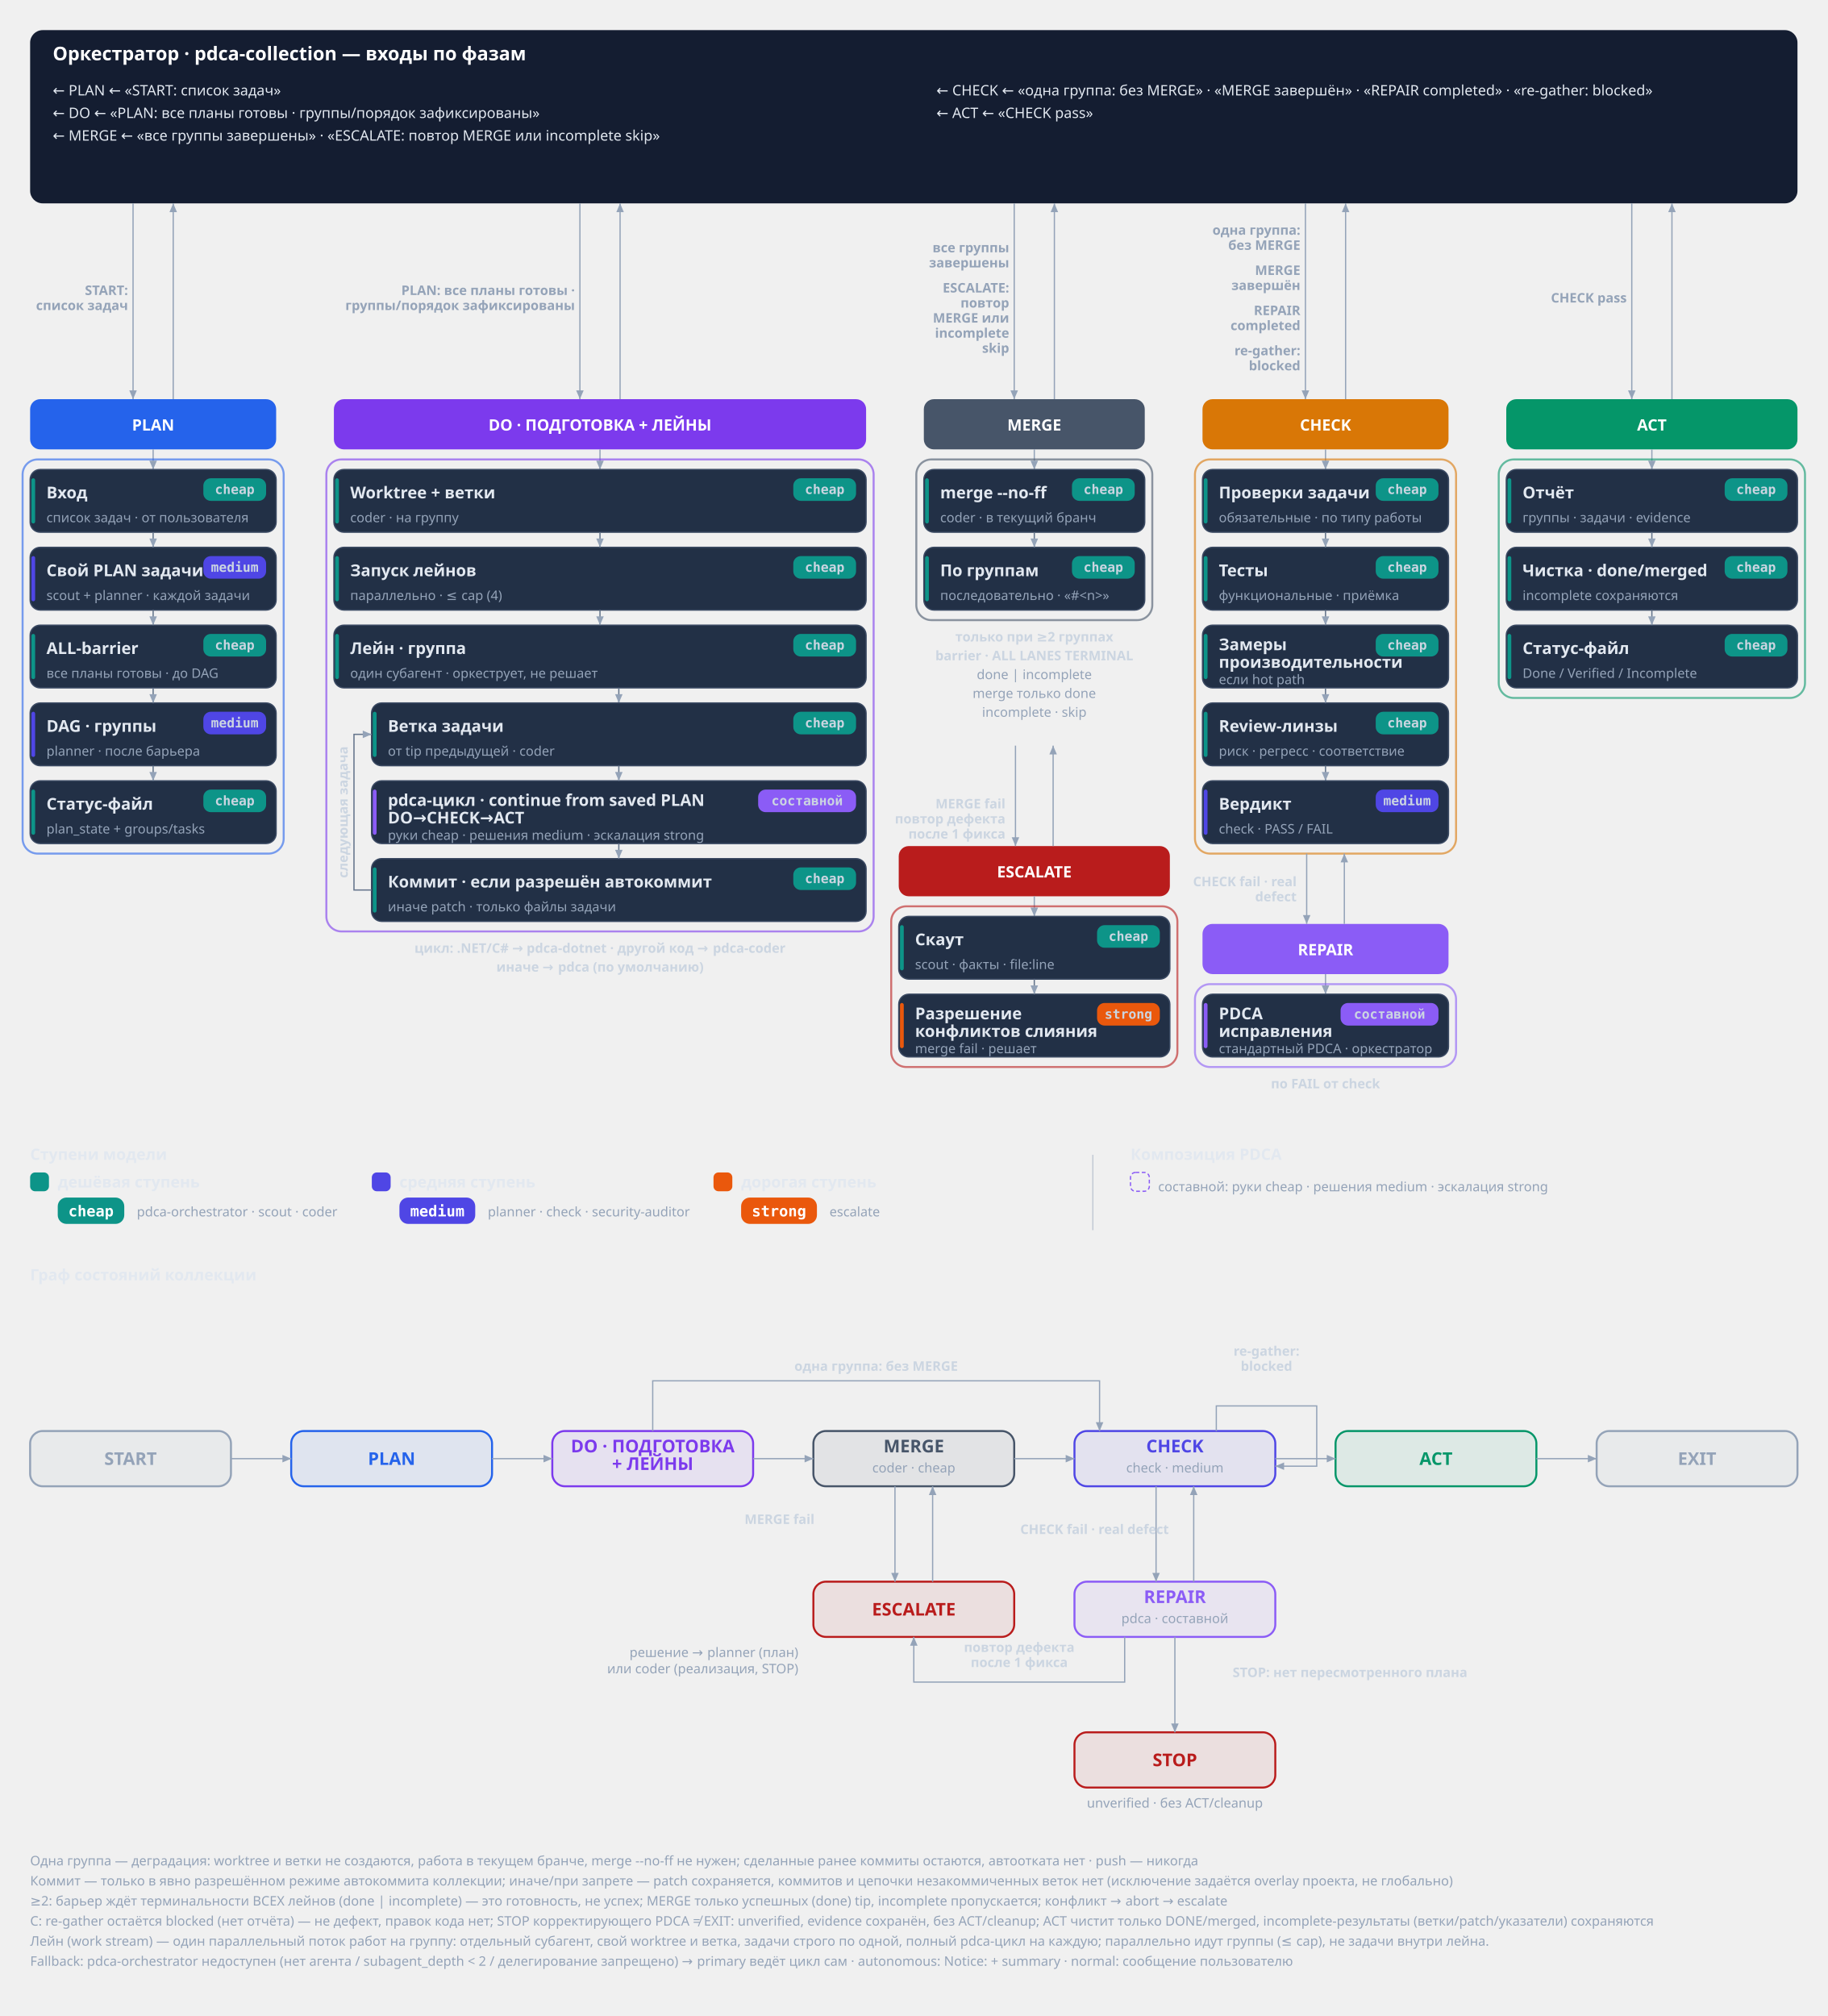
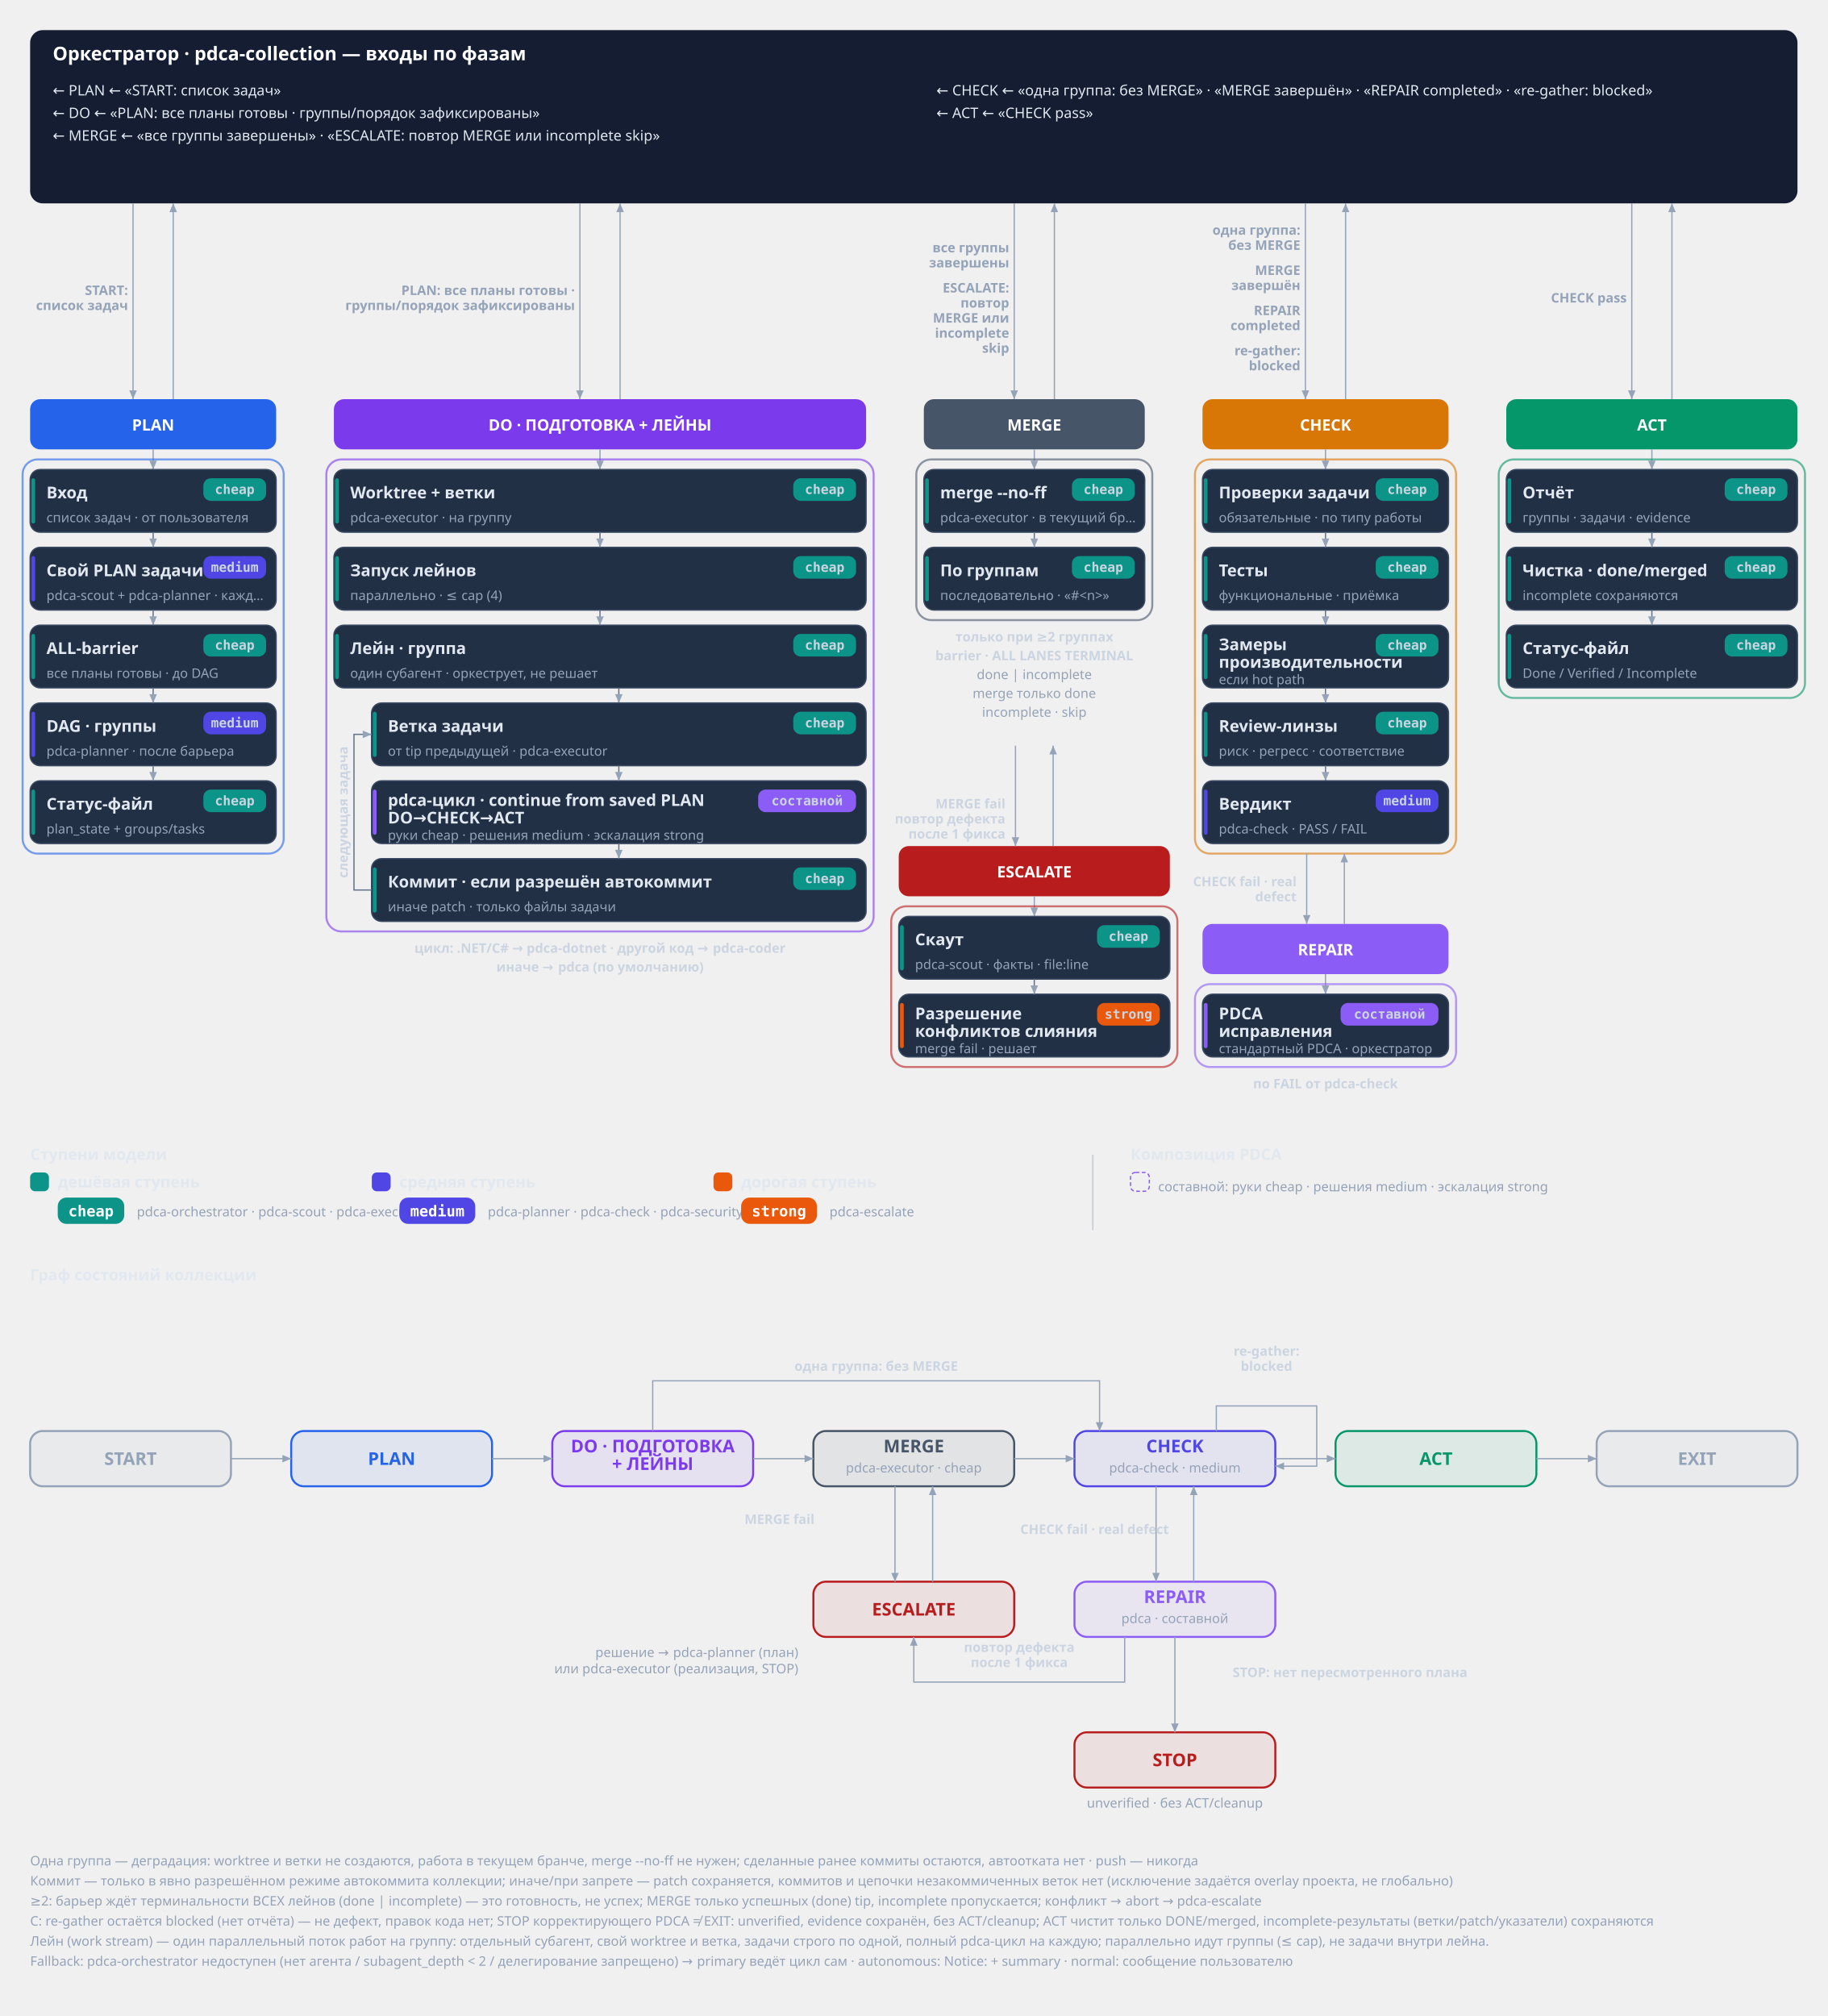
<svg xmlns="http://www.w3.org/2000/svg" viewBox="0 0 1456 1606" width="1456" font-family="Segoe UI, system-ui, sans-serif">
  <defs>
    <marker id="arrow" markerWidth="9" markerHeight="9" refX="7" refY="3" orient="auto">
      <path d="M0,0 L7,3 L0,6 Z" fill="#94a3b8" />
    </marker>
  </defs>
  <style>
.t{font-size:13px;font-weight:600;fill:#e2e8f0}
.s{font-size:10.5px;fill:#94a3b8}
.h{font-size:12.5px;font-weight:700;fill:#ffffff}
.g{font-size:10.5px;font-weight:600}
.band{fill:#141d31}
.bt{fill:#ffffff;font-size:15px;font-weight:700}
.ol{fill:#e2e8f0;font-size:11.5px}
.lt{font-size:12.5px;font-weight:700;fill:#e2e8f0}
.ls{font-size:10.5px;fill:#94a3b8}
.nt{font-size:10.5px;fill:#94a3b8}
.lm{font-family:ui-monospace,Consolas,Menlo,monospace;font-size:12px;font-weight:700}
.bm{font-family:ui-monospace,Consolas,Menlo,monospace;font-size:10.5px;font-weight:700}
.st{font-size:14px;font-weight:700}
</style>
  <rect x="24" y="24" width="1408" height="138" rx="10" class="band" data-band="orchestrator" />
  <text x="42" y="48" class="bt">Оркестратор · pdca-collection — входы по фазам</text>
  <text x="42" y="76" class="ol">← PLAN ← «START: список задач»</text>
  <text x="42" y="94" class="ol">← DO ← «PLAN: все планы готовы · группы/порядок зафиксированы»</text>
  <text x="42" y="112" class="ol">← MERGE ← «все группы завершены» · «ESCALATE: повтор MERGE или incomplete skip»</text>
  <text x="746.0" y="76" class="ol">← CHECK ← «одна группа: без MERGE» · «MERGE завершён» · «REPAIR completed» · «re-gather: blocked»</text>
  <text x="746.0" y="94" class="ol">← ACT ← «CHECK pass»</text>
  <g data-column="P">
    <g data-peer-header="P">
      <rect x="24" y="318" width="196" height="40" rx="8" fill="#2563eb" />
      <text x="122.0" y="343.0" class="h" text-anchor="middle">PLAN</text>
    </g>
    <polyline points="122.0,358 122.0,374" fill="none" stroke="#94a3b8" marker-end="url(#arrow)" />
    <rect x="24" y="374" width="196" height="50" rx="8" fill="#223046" stroke="#3b4a63" stroke-width="1" />
    <rect x="25" y="381" width="3" height="36" rx="1.5" fill="#0d9488" />
    <rect x="162" y="381" width="50" height="18" rx="6" fill="#0d9488" />
    <text x="187.0" y="393.5" class="bm" fill="#cbd5e1" text-anchor="middle">cheap</text>
    <text x="37" y="397" class="t">Вход</text>
    <text x="37" y="416" class="s">список задач · от пользователя</text>
    <g data-step="task-plan">
      <rect x="24" y="436" width="196" height="50" rx="8" fill="#223046" stroke="#3b4a63" stroke-width="1" />
      <rect x="25" y="443" width="3" height="36" rx="1.5" fill="#4f46e5" />
      <rect x="162" y="443" width="50" height="18" rx="6" fill="#4f46e5" />
      <text x="187.0" y="455.5" class="bm" fill="#cbd5e1" text-anchor="middle">medium</text>
      <text x="37" y="459" class="t">Свой PLAN задачи</text>
-       <text x="37" y="478" class="s">scout + planner · каждой задачи</text>
+       <text x="37" y="478" class="s">pdca-scout + pdca-planner · кажд…</text>
    </g>
    <g data-step="all-plans-barrier">
      <rect x="24" y="498" width="196" height="50" rx="8" fill="#223046" stroke="#3b4a63" stroke-width="1" />
      <rect x="25" y="505" width="3" height="36" rx="1.5" fill="#0d9488" />
      <rect x="162" y="505" width="50" height="18" rx="6" fill="#0d9488" />
      <text x="187.0" y="517.5" class="bm" fill="#cbd5e1" text-anchor="middle">cheap</text>
      <text x="37" y="521" class="t">ALL-barrier</text>
      <text x="37" y="540" class="s">все планы готовы · до DAG</text>
    </g>
    <g data-step="collection-scheduling">
      <rect x="24" y="560" width="196" height="50" rx="8" fill="#223046" stroke="#3b4a63" stroke-width="1" />
      <rect x="25" y="567" width="3" height="36" rx="1.5" fill="#4f46e5" />
      <rect x="162" y="567" width="50" height="18" rx="6" fill="#4f46e5" />
      <text x="187.0" y="579.5" class="bm" fill="#cbd5e1" text-anchor="middle">medium</text>
      <text x="37" y="583" class="t">DAG · группы</text>
-       <text x="37" y="602" class="s">planner · после барьера</text>
+       <text x="37" y="602" class="s">pdca-planner · после барьера</text>
    </g>
    <rect x="24" y="622" width="196" height="50" rx="8" fill="#223046" stroke="#3b4a63" stroke-width="1" />
    <rect x="25" y="629" width="3" height="36" rx="1.5" fill="#0d9488" />
    <rect x="162" y="629" width="50" height="18" rx="6" fill="#0d9488" />
    <text x="187.0" y="641.5" class="bm" fill="#cbd5e1" text-anchor="middle">cheap</text>
    <text x="37" y="645" class="t">Статус-файл</text>
    <text x="37" y="664" class="s">plan_state + groups/tasks</text>
    <polyline points="122.0,424 122.0,436" fill="none" stroke="#64748b" marker-end="url(#arrow)" />
    <polyline points="122.0,486 122.0,498" fill="none" stroke="#64748b" marker-end="url(#arrow)" />
    <polyline points="122.0,548 122.0,560" fill="none" stroke="#64748b" marker-end="url(#arrow)" />
    <polyline points="122.0,610 122.0,622" fill="none" stroke="#64748b" marker-end="url(#arrow)" />
    <rect x="18" y="366" width="208" height="314" rx="12" fill="none" stroke="#2563eb" stroke-opacity="0.6" stroke-width="1.6" data-frame="P" />
  </g>
  <g data-column="DO">
    <g data-peer-header="DO">
      <rect x="266.0" y="318" width="424" height="40" rx="8" fill="#7c3aed" />
      <text x="478.0" y="343.0" class="h" text-anchor="middle">DO · ПОДГОТОВКА + ЛЕЙНЫ</text>
    </g>
    <polyline points="478.0,358 478.0,374" fill="none" stroke="#94a3b8" marker-end="url(#arrow)" />
    <rect x="266.0" y="374" width="424" height="50" rx="8" fill="#223046" stroke="#3b4a63" stroke-width="1" />
    <rect x="267.0" y="381" width="3" height="36" rx="1.5" fill="#0d9488" />
    <rect x="632.0" y="381" width="50" height="18" rx="6" fill="#0d9488" />
    <text x="657.0" y="393.5" class="bm" fill="#cbd5e1" text-anchor="middle">cheap</text>
    <text x="279.0" y="397" class="t">Worktree + ветки</text>
-     <text x="279.0" y="416" class="s">coder · на группу</text>
+     <text x="279.0" y="416" class="s">pdca-executor · на группу</text>
    <rect x="266.0" y="436" width="424" height="50" rx="8" fill="#223046" stroke="#3b4a63" stroke-width="1" />
    <rect x="267.0" y="443" width="3" height="36" rx="1.5" fill="#0d9488" />
    <rect x="632.0" y="443" width="50" height="18" rx="6" fill="#0d9488" />
    <text x="657.0" y="455.5" class="bm" fill="#cbd5e1" text-anchor="middle">cheap</text>
    <text x="279.0" y="459" class="t">Запуск лейнов</text>
    <text x="279.0" y="478" class="s">параллельно · ≤ cap (4)</text>
    <polyline points="478.0,424 478.0,436" fill="none" stroke="#64748b" marker-end="url(#arrow)" />
    <rect x="266.0" y="498" width="424" height="50" rx="8" fill="#223046" stroke="#3b4a63" stroke-width="1" />
    <rect x="267.0" y="505" width="3" height="36" rx="1.5" fill="#0d9488" />
    <rect x="632.0" y="505" width="50" height="18" rx="6" fill="#0d9488" />
    <text x="657.0" y="517.5" class="bm" fill="#cbd5e1" text-anchor="middle">cheap</text>
    <text x="279.0" y="521" class="t">Лейн · группа</text>
    <text x="279.0" y="540" class="s">один субагент · оркеструет, не решает</text>
    <polyline points="478.0,486 478.0,498" fill="none" stroke="#64748b" marker-end="url(#arrow)" />
    <polyline points="493.0,548 493.0,560" fill="none" stroke="#64748b" marker-end="url(#arrow)" />
    <rect x="296.0" y="560" width="394" height="50" rx="8" fill="#223046" stroke="#3b4a63" stroke-width="1" />
    <rect x="297.0" y="567" width="3" height="36" rx="1.5" fill="#0d9488" />
    <rect x="632.0" y="567" width="50" height="18" rx="6" fill="#0d9488" />
    <text x="657.0" y="579.5" class="bm" fill="#cbd5e1" text-anchor="middle">cheap</text>
    <text x="309.0" y="583" class="t">Ветка задачи</text>
-     <text x="309.0" y="602" class="s">от tip предыдущей · coder</text>
+     <text x="309.0" y="602" class="s">от tip предыдущей · pdca-executor</text>
    <rect x="296.0" y="622" width="394" height="50" rx="8" fill="#223046" stroke="#3b4a63" stroke-width="1" />
    <rect x="297.0" y="629" width="3" height="36" rx="1.5" fill="#8b5cf6" />
    <rect x="604.0" y="629" width="78" height="18" rx="6" fill="#8b5cf6" />
    <text x="643.0" y="641.5" class="bm" fill="#cbd5e1" text-anchor="middle">составной</text>
    <text x="309.0" y="642" class="t">pdca-цикл · continue from saved PLAN</text>
    <text x="309.0" y="656" class="t">DO→CHECK→ACT</text>
    <text x="309.0" y="669" class="s">руки cheap · решения medium · эскалация strong</text>
    <polyline points="493.0,610 493.0,622" fill="none" stroke="#64748b" marker-end="url(#arrow)" />
    <rect x="296.0" y="684" width="394" height="50" rx="8" fill="#223046" stroke="#3b4a63" stroke-width="1" />
    <rect x="297.0" y="691" width="3" height="36" rx="1.5" fill="#0d9488" />
    <rect x="632.0" y="691" width="50" height="18" rx="6" fill="#0d9488" />
    <text x="657.0" y="703.5" class="bm" fill="#cbd5e1" text-anchor="middle">cheap</text>
    <text x="309.0" y="707" class="t">Коммит · если разрешён автокоммит</text>
    <text x="309.0" y="726" class="s">иначе patch · только файлы задачи</text>
    <polyline points="493.0,672 493.0,684" fill="none" stroke="#64748b" marker-end="url(#arrow)" />
    <path d="M296.0,709.0 L282.0,709.0 L282.0,585.0 L296.0,585.0" fill="none" stroke="#64748b" marker-end="url(#arrow)" />
    <text x="277.0" y="647.0" class="g" fill="#cbd5e1" text-anchor="middle" transform="rotate(-90 277.0 647.0)">следующая задача</text>
    <rect x="260.0" y="366" width="436" height="376" rx="12" fill="none" stroke="#7c3aed" stroke-opacity="0.6" stroke-width="1.6" data-frame="DO" />
    <text x="478.0" y="759" class="g" fill="#cbd5e1" text-anchor="middle">цикл: .NET/C# → pdca-dotnet · другой код → pdca-coder</text>
    <text x="478.0" y="774" class="g" fill="#cbd5e1" text-anchor="middle">иначе → pdca (по умолчанию)</text>
  </g>
  <g data-column="MERGE">
    <g data-peer-header="MERGE">
      <rect x="736.0" y="318" width="176" height="40" rx="8" fill="#475569" />
      <text x="824.0" y="343.0" class="h" text-anchor="middle">MERGE</text>
    </g>
    <polyline points="824.0,358 824.0,374" fill="none" stroke="#94a3b8" marker-end="url(#arrow)" />
    <rect x="736.0" y="374" width="176" height="50" rx="8" fill="#223046" stroke="#3b4a63" stroke-width="1" />
    <rect x="737.0" y="381" width="3" height="36" rx="1.5" fill="#0d9488" />
    <rect x="854.0" y="381" width="50" height="18" rx="6" fill="#0d9488" />
    <text x="879.0" y="393.5" class="bm" fill="#cbd5e1" text-anchor="middle">cheap</text>
    <text x="749.0" y="397" class="t">merge --no-ff</text>
-     <text x="749.0" y="416" class="s">coder · в текущий бранч</text>
+     <text x="749.0" y="416" class="s">pdca-executor · в текущий бр…</text>
    <rect x="736.0" y="436" width="176" height="50" rx="8" fill="#223046" stroke="#3b4a63" stroke-width="1" />
    <rect x="737.0" y="443" width="3" height="36" rx="1.5" fill="#0d9488" />
    <rect x="854.0" y="443" width="50" height="18" rx="6" fill="#0d9488" />
    <text x="879.0" y="455.5" class="bm" fill="#cbd5e1" text-anchor="middle">cheap</text>
    <text x="749.0" y="459" class="t">По группам</text>
    <text x="749.0" y="478" class="s">последовательно · «#&lt;n&gt;»</text>
    <polyline points="824.0,424 824.0,436" fill="none" stroke="#64748b" marker-end="url(#arrow)" />
    <g data-condition="all-lanes-terminal">
      <rect x="730.0" y="366" width="188" height="128" rx="12" fill="none" stroke="#475569" stroke-opacity="0.6" stroke-width="1.6" data-frame="MERGE" />
      <text x="824.0" y="511" class="g" fill="#cbd5e1" text-anchor="middle">только при ≥2 группах</text>
      <text x="824.0" y="526" class="g" fill="#cbd5e1" text-anchor="middle">barrier · ALL LANES TERMINAL</text>
      <text x="824.0" y="541" class="ls" fill="#94a3b8" text-anchor="middle">done | incomplete</text>
      <text x="824.0" y="556" class="ls" fill="#94a3b8" text-anchor="middle">merge только done</text>
      <text x="824.0" y="571" class="ls" fill="#94a3b8" text-anchor="middle">incomplete · skip</text>
    </g>
  </g>
-   <g data-column="C" data-role="check" data-tier="medium">
+   <g data-column="C" data-role="pdca-check" data-tier="medium">
    <g data-peer-header="C">
      <rect x="958.0" y="318" width="196" height="40" rx="8" fill="#d97706" />
      <text x="1056.0" y="343.0" class="h" text-anchor="middle">CHECK</text>
    </g>
    <polyline points="1056.0,358 1056.0,374" fill="none" stroke="#94a3b8" marker-end="url(#arrow)" />
    <rect x="958.0" y="374" width="196" height="50" rx="8" fill="#223046" stroke="#3b4a63" stroke-width="1" />
    <rect x="959.0" y="381" width="3" height="36" rx="1.5" fill="#0d9488" />
    <rect x="1096.0" y="381" width="50" height="18" rx="6" fill="#0d9488" />
    <text x="1121.0" y="393.5" class="bm" fill="#cbd5e1" text-anchor="middle">cheap</text>
    <text x="971.0" y="397" class="t">Проверки задачи</text>
    <text x="971.0" y="416" class="s">обязательные · по типу работы</text>
    <rect x="958.0" y="436" width="196" height="50" rx="8" fill="#223046" stroke="#3b4a63" stroke-width="1" />
    <rect x="959.0" y="443" width="3" height="36" rx="1.5" fill="#0d9488" />
    <rect x="1096.0" y="443" width="50" height="18" rx="6" fill="#0d9488" />
    <text x="1121.0" y="455.5" class="bm" fill="#cbd5e1" text-anchor="middle">cheap</text>
    <text x="971.0" y="459" class="t">Тесты</text>
    <text x="971.0" y="478" class="s">функциональные · приёмка</text>
    <rect x="958.0" y="498" width="196" height="50" rx="8" fill="#223046" stroke="#3b4a63" stroke-width="1" />
    <rect x="959.0" y="505" width="3" height="36" rx="1.5" fill="#0d9488" />
    <rect x="1096.0" y="505" width="50" height="18" rx="6" fill="#0d9488" />
    <text x="1121.0" y="517.5" class="bm" fill="#cbd5e1" text-anchor="middle">cheap</text>
    <text x="971.0" y="518" class="t">Замеры</text>
    <text x="971.0" y="532" class="t">производительности</text>
    <text x="971.0" y="545" class="s">если hot path</text>
    <rect x="958.0" y="560" width="196" height="50" rx="8" fill="#223046" stroke="#3b4a63" stroke-width="1" />
    <rect x="959.0" y="567" width="3" height="36" rx="1.5" fill="#0d9488" />
    <rect x="1096.0" y="567" width="50" height="18" rx="6" fill="#0d9488" />
    <text x="1121.0" y="579.5" class="bm" fill="#cbd5e1" text-anchor="middle">cheap</text>
    <text x="971.0" y="583" class="t">Review-линзы</text>
    <text x="971.0" y="602" class="s">риск · регресс · соответствие</text>
    <polyline points="1056.0,424 1056.0,436" fill="none" stroke="#64748b" marker-end="url(#arrow)" />
    <polyline points="1056.0,486 1056.0,498" fill="none" stroke="#64748b" marker-end="url(#arrow)" />
    <polyline points="1056.0,548 1056.0,560" fill="none" stroke="#64748b" marker-end="url(#arrow)" />
    <polyline points="1056.0,610 1056.0,622" fill="none" stroke="#64748b" marker-end="url(#arrow)" />
-     <g data-step="check-verdict" data-role="check" data-tier="medium">
+     <g data-step="check-verdict" data-role="pdca-check" data-tier="medium">
      <rect x="958.0" y="622" width="196" height="50" rx="8" fill="#223046" stroke="#3b4a63" stroke-width="1" />
      <rect x="959.0" y="629" width="3" height="36" rx="1.5" fill="#4f46e5" />
      <rect x="1096.0" y="629" width="50" height="18" rx="6" fill="#4f46e5" />
      <text x="1121.0" y="641.5" class="bm" fill="#cbd5e1" text-anchor="middle">medium</text>
      <text x="971.0" y="645" class="t">Вердикт</text>
-       <text x="971.0" y="664" class="s">check · PASS / FAIL</text>
+       <text x="971.0" y="664" class="s">pdca-check · PASS / FAIL</text>
    </g>
    <rect x="952.0" y="366" width="208" height="314" rx="12" fill="none" stroke="#d97706" stroke-opacity="0.6" stroke-width="1.6" data-frame="C" />
  </g>
  <g data-column="A">
    <g data-peer-header="A">
      <rect x="1200.0" y="318" width="232" height="40" rx="8" fill="#059669" />
      <text x="1316.0" y="343.0" class="h" text-anchor="middle">ACT</text>
    </g>
    <polyline points="1316.0,358 1316.0,374" fill="none" stroke="#94a3b8" marker-end="url(#arrow)" />
    <rect x="1200.0" y="374" width="232" height="50" rx="8" fill="#223046" stroke="#3b4a63" stroke-width="1" />
    <rect x="1201.0" y="381" width="3" height="36" rx="1.5" fill="#0d9488" />
    <rect x="1374.0" y="381" width="50" height="18" rx="6" fill="#0d9488" />
    <text x="1399.0" y="393.5" class="bm" fill="#cbd5e1" text-anchor="middle">cheap</text>
    <text x="1213.0" y="397" class="t">Отчёт</text>
    <text x="1213.0" y="416" class="s">группы · задачи · evidence</text>
    <rect x="1200.0" y="436" width="232" height="50" rx="8" fill="#223046" stroke="#3b4a63" stroke-width="1" />
    <rect x="1201.0" y="443" width="3" height="36" rx="1.5" fill="#0d9488" />
    <rect x="1374.0" y="443" width="50" height="18" rx="6" fill="#0d9488" />
    <text x="1399.0" y="455.5" class="bm" fill="#cbd5e1" text-anchor="middle">cheap</text>
    <text x="1213.0" y="459" class="t">Чистка · done/merged</text>
    <text x="1213.0" y="478" class="s">incomplete сохраняются</text>
    <rect x="1200.0" y="498" width="232" height="50" rx="8" fill="#223046" stroke="#3b4a63" stroke-width="1" />
    <rect x="1201.0" y="505" width="3" height="36" rx="1.5" fill="#0d9488" />
    <rect x="1374.0" y="505" width="50" height="18" rx="6" fill="#0d9488" />
    <text x="1399.0" y="517.5" class="bm" fill="#cbd5e1" text-anchor="middle">cheap</text>
    <text x="1213.0" y="521" class="t">Статус-файл</text>
    <text x="1213.0" y="540" class="s">Done / Verified / Incomplete</text>
    <polyline points="1316.0,424 1316.0,436" fill="none" stroke="#64748b" marker-end="url(#arrow)" />
    <polyline points="1316.0,486 1316.0,498" fill="none" stroke="#64748b" marker-end="url(#arrow)" />
    <rect x="1194.0" y="366" width="244" height="190" rx="12" fill="none" stroke="#059669" stroke-opacity="0.6" stroke-width="1.6" data-frame="A" />
  </g>
  <g data-column="REPAIR" data-child-of="C" data-dispatched-by="orchestrator" data-main-recovery="corrective-pdca" data-composition="composite">
    <g data-peer-header="REPAIR">
      <rect x="958.0" y="736" width="196" height="40" rx="8" fill="#8b5cf6" />
      <text x="1056.0" y="761.0" class="h" text-anchor="middle">REPAIR</text>
    </g>
    <polyline points="1056.0,776 1056.0,792" fill="none" stroke="#94a3b8" marker-end="url(#arrow)" />
    <rect x="958.0" y="792" width="196" height="50" rx="8" fill="#223046" stroke="#3b4a63" stroke-width="1" />
    <rect x="959.0" y="799" width="3" height="36" rx="1.5" fill="#8b5cf6" />
    <rect x="1068.0" y="799" width="78" height="18" rx="6" fill="#8b5cf6" />
    <text x="1107.0" y="811.5" class="bm" fill="#cbd5e1" text-anchor="middle">составной</text>
    <text x="971.0" y="812" class="t">PDCA</text>
    <text x="971.0" y="826" class="t">исправления</text>
    <text x="971.0" y="839" class="s">стандартный PDCA · оркестратор</text>
    <rect x="952.0" y="784" width="208" height="66" rx="12" fill="none" stroke="#8b5cf6" stroke-opacity="0.6" stroke-width="1.6" data-frame="REPAIR" />
-     <text x="1056.0" y="867" class="g" fill="#cbd5e1" text-anchor="middle">по FAIL от check</text>
+     <text x="1056.0" y="867" class="g" fill="#cbd5e1" text-anchor="middle">по FAIL от pdca-check</text>
  </g>
  <g data-bus="dispatch" data-origin="C" data-target="REPAIR" data-kind="dispatch">
    <polyline points="1041.0,680 1041.0,736" fill="none" stroke="#94a3b8" marker-end="url(#arrow)" />
    <g data-entry-from="C" data-entry-to="REPAIR" data-entry-condition="FAIL">
      <text x="1033.0" y="706" class="g" fill="#cbd5e1" text-anchor="end">CHECK fail · real</text>
      <text x="1033.0" y="718" class="g" fill="#cbd5e1" text-anchor="end">defect</text>
    </g>
  </g>
  <g data-bus="result" data-origin="REPAIR" data-target="C" data-kind="result">
    <polyline points="1071.0,736 1071.0,680" fill="none" stroke="#94a3b8" marker-end="url(#arrow)" />
  </g>
  <g data-column="E" data-child-of="MERGE" data-dispatched-by="orchestrator">
    <g data-peer-header="E">
      <rect x="716.0" y="674" width="216" height="40" rx="8" fill="#b91c1c" />
      <text x="824.0" y="699.0" class="h" text-anchor="middle">ESCALATE</text>
    </g>
    <polyline points="824.0,714 824.0,730" fill="none" stroke="#94a3b8" marker-end="url(#arrow)" />
    <rect x="716.0" y="730" width="216" height="50" rx="8" fill="#223046" stroke="#3b4a63" stroke-width="1" />
    <rect x="717.0" y="737" width="3" height="36" rx="1.5" fill="#0d9488" />
    <rect x="874.0" y="737" width="50" height="18" rx="6" fill="#0d9488" />
    <text x="899.0" y="749.5" class="bm" fill="#cbd5e1" text-anchor="middle">cheap</text>
    <text x="729.0" y="753" class="t">Скаут</text>
-     <text x="729.0" y="772" class="s">scout · факты · file:line</text>
+     <text x="729.0" y="772" class="s">pdca-scout · факты · file:line</text>
    <rect x="716.0" y="792" width="216" height="50" rx="8" fill="#223046" stroke="#3b4a63" stroke-width="1" />
    <rect x="717.0" y="799" width="3" height="36" rx="1.5" fill="#ea580c" />
    <rect x="874.0" y="799" width="50" height="18" rx="6" fill="#ea580c" />
    <text x="899.0" y="811.5" class="bm" fill="#cbd5e1" text-anchor="middle">strong</text>
    <text x="729.0" y="812" class="t">Разрешение</text>
    <text x="729.0" y="826" class="t">конфликтов слияния</text>
    <text x="729.0" y="839" class="s">merge fail · решает</text>
    <polyline points="824.0,780 824.0,792" fill="none" stroke="#64748b" marker-end="url(#arrow)" />
    <rect x="710.0" y="722" width="228" height="128" rx="12" fill="none" stroke="#b91c1c" stroke-opacity="0.6" stroke-width="1.6" data-frame="E" />
  </g>
  <g data-bus="dispatch" data-origin="MERGE" data-target="E" data-kind="dispatch">
    <polyline points="809.0,594 809.0,674" fill="none" stroke="#94a3b8" marker-end="url(#arrow)" />
    <g data-entry-from="MERGE" data-entry-to="ESCALATE" data-entry-condition="merge-конфликт">
      <text x="801.0" y="644" class="g" fill="#cbd5e1" text-anchor="end">MERGE fail</text>
    </g>
    <g data-entry-from="REPAIR" data-entry-to="ESCALATE" data-entry-condition="повтор дефекта после 1 фикса">
      <text x="801.0" y="656" class="g" fill="#cbd5e1" text-anchor="end">повтор дефекта</text>
      <text x="801.0" y="668" class="g" fill="#cbd5e1" text-anchor="end">после 1 фикса</text>
    </g>
  </g>
  <g data-bus="result" data-origin="E" data-target="MERGE" data-kind="result">
    <polyline points="839.0,674 839.0,594" fill="none" stroke="#94a3b8" marker-end="url(#arrow)" />
  </g>
  <g data-bus="dispatch" data-origin="orchestrator" data-target="P" data-kind="dispatch">
    <polyline points="106.0,162 106.0,318" fill="none" stroke="#94a3b8" marker-end="url(#arrow)" />
    <g data-entry-from="START" data-entry-to="P" data-entry-condition="старт">
      <text x="102.0" y="235.0" class="g" fill="#94a3b8" text-anchor="end">START:</text>
      <text x="102.0" y="247.0" class="g" fill="#94a3b8" text-anchor="end">список задач</text>
    </g>
  </g>
  <g data-bus="result" data-origin="P" data-target="orchestrator" data-kind="result">
    <polyline points="138.0,318 138.0,162" fill="none" stroke="#94a3b8" marker-end="url(#arrow)" />
  </g>
  <g data-bus="dispatch" data-origin="orchestrator" data-target="DO" data-kind="dispatch">
    <polyline points="462.0,162 462.0,318" fill="none" stroke="#94a3b8" marker-end="url(#arrow)" />
    <g data-entry-from="P" data-entry-to="DO" data-entry-condition="группы">
      <text x="458.0" y="235.0" class="g" fill="#94a3b8" text-anchor="end">PLAN: все планы готовы ·</text>
      <text x="458.0" y="247.0" class="g" fill="#94a3b8" text-anchor="end">группы/порядок зафиксированы</text>
    </g>
  </g>
  <g data-bus="result" data-origin="DO" data-target="orchestrator" data-kind="result">
    <polyline points="494.0,318 494.0,162" fill="none" stroke="#94a3b8" marker-end="url(#arrow)" />
  </g>
  <g data-bus="dispatch" data-origin="orchestrator" data-target="MERGE" data-kind="dispatch">
    <polyline points="808.0,162 808.0,318" fill="none" stroke="#94a3b8" marker-end="url(#arrow)" />
    <g data-entry-from="DO" data-entry-to="MERGE" data-entry-condition="≥2 · all-lanes-terminal">
      <text x="804.0" y="201.0" class="g" fill="#94a3b8" text-anchor="end">все группы</text>
      <text x="804.0" y="213.0" class="g" fill="#94a3b8" text-anchor="end">завершены</text>
    </g>
    <g data-entry-from="ESCALATE" data-entry-to="MERGE" data-entry-condition="решено/переставить/пометить incomplete">
      <text x="804.0" y="233.0" class="g" fill="#94a3b8" text-anchor="end">ESCALATE:</text>
      <text x="804.0" y="245.0" class="g" fill="#94a3b8" text-anchor="end">повтор</text>
      <text x="804.0" y="257.0" class="g" fill="#94a3b8" text-anchor="end">MERGE или</text>
      <text x="804.0" y="269.0" class="g" fill="#94a3b8" text-anchor="end">incomplete</text>
      <text x="804.0" y="281.0" class="g" fill="#94a3b8" text-anchor="end">skip</text>
    </g>
  </g>
  <g data-bus="result" data-origin="MERGE" data-target="orchestrator" data-kind="result">
    <polyline points="840.0,318 840.0,162" fill="none" stroke="#94a3b8" marker-end="url(#arrow)" />
  </g>
  <g data-bus="dispatch" data-origin="orchestrator" data-target="C" data-kind="dispatch">
    <polyline points="1040.0,162 1040.0,318" fill="none" stroke="#94a3b8" marker-end="url(#arrow)" />
    <g data-entry-from="DO" data-entry-to="C" data-entry-condition="одна группа · без merge">
      <text x="1036.0" y="187.0" class="g" fill="#94a3b8" text-anchor="end">одна группа:</text>
      <text x="1036.0" y="199.0" class="g" fill="#94a3b8" text-anchor="end">без MERGE</text>
    </g>
    <g data-entry-from="MERGE" data-entry-to="C" data-entry-condition="интеграция завершена">
      <text x="1036.0" y="219.0" class="g" fill="#94a3b8" text-anchor="end">MERGE</text>
      <text x="1036.0" y="231.0" class="g" fill="#94a3b8" text-anchor="end">завершён</text>
    </g>
    <g data-entry-from="REPAIR" data-entry-to="C" data-entry-condition="full-verification">
      <text x="1036.0" y="251.0" class="g" fill="#94a3b8" text-anchor="end">REPAIR</text>
      <text x="1036.0" y="263.0" class="g" fill="#94a3b8" text-anchor="end">completed</text>
    </g>
    <g data-entry-from="C" data-entry-to="C" data-entry-condition="re-gather">
      <text x="1036.0" y="283.0" class="g" fill="#94a3b8" text-anchor="end">re-gather:</text>
      <text x="1036.0" y="295.0" class="g" fill="#94a3b8" text-anchor="end">blocked</text>
    </g>
  </g>
  <g data-bus="result" data-origin="C" data-target="orchestrator" data-kind="result">
    <polyline points="1072.0,318 1072.0,162" fill="none" stroke="#94a3b8" marker-end="url(#arrow)" />
  </g>
  <g data-bus="dispatch" data-origin="orchestrator" data-target="A" data-kind="dispatch">
    <polyline points="1300.0,162 1300.0,318" fill="none" stroke="#94a3b8" marker-end="url(#arrow)" />
    <g data-entry-from="C" data-entry-to="A" data-entry-condition="PASS">
      <text x="1296.0" y="241.0" class="g" fill="#94a3b8" text-anchor="end">CHECK pass</text>
    </g>
  </g>
  <g data-bus="result" data-origin="A" data-target="orchestrator" data-kind="result">
    <polyline points="1332.0,318 1332.0,162" fill="none" stroke="#94a3b8" marker-end="url(#arrow)" />
  </g>
  <g data-legend="model-tiers">
    <text x="24" y="924" class="lt">Ступени модели</text>
    <text x="46.0" y="946" class="lt">дешёвая ступень</text>
    <rect x="24.0" y="934" width="15" height="15" rx="4" fill="#0d9488" />
    <rect x="46.0" y="954" width="53.0" height="21" rx="7" fill="#0d9488" />
    <text x="72.5" y="969" class="lm" fill="#ffffff" text-anchor="middle">cheap</text>
-     <text x="109.0" y="969" class="ls">pdca-orchestrator · scout · coder</text>
+     <text x="109.0" y="969" class="ls">pdca-orchestrator · pdca-scout · pdca-executor</text>
    <text x="318.213" y="946" class="lt">средняя ступень</text>
    <rect x="296.213" y="934" width="15" height="15" rx="4" fill="#4f46e5" />
    <rect x="318.213" y="954" width="60.4" height="21" rx="7" fill="#4f46e5" />
    <text x="348.413" y="969" class="lm" fill="#ffffff" text-anchor="middle">medium</text>
-     <text x="388.613" y="969" class="ls">planner · check · security-auditor</text>
+     <text x="388.613" y="969" class="ls">pdca-planner · pdca-check · pdca-security-auditor</text>
    <text x="590.427" y="946" class="lt">дорогая ступень</text>
    <rect x="568.427" y="934" width="15" height="15" rx="4" fill="#ea580c" />
    <rect x="590.427" y="954" width="60.4" height="21" rx="7" fill="#ea580c" />
    <text x="620.627" y="969" class="lm" fill="#ffffff" text-anchor="middle">strong</text>
-     <text x="660.827" y="969" class="ls">escalate</text>
+     <text x="660.827" y="969" class="ls">pdca-escalate</text>
  </g>
  <line x1="870.64" y1="920" x2="870.64" y2="980" stroke="#94a3b8" stroke-opacity="0.5" />
  <g data-legend="composition">
    <text x="900.64" y="924" class="lt">Композиция PDCA</text>
    <rect x="900.64" y="934" width="15" height="15" rx="4" fill="none" stroke="#8b5cf6" stroke-dasharray="3 2" />
    <text x="922.64" y="949" class="ls" fill="#cbd5e1">составной: руки cheap · решения medium · эскалация strong</text>
  </g>
  <text x="24" y="1020" class="lt">Граф состояний коллекции</text>
  <g data-node="START">
    <rect x="24" y="1140" width="160" height="44" rx="10" fill="#94a3b8" fill-opacity="0.08" stroke="#94a3b8" stroke-width="1.6" />
    <text x="104.0" y="1167.0" class="st" fill="#94a3b8" text-anchor="middle">START</text>
  </g>
  <g data-node="P">
    <rect x="232" y="1140" width="160" height="44" rx="10" fill="#2563eb" fill-opacity="0.08" stroke="#2563eb" stroke-width="1.6" />
    <text x="312.0" y="1167.0" class="st" fill="#2563eb" text-anchor="middle">PLAN</text>
  </g>
  <g data-node="DO" data-tier="cheap">
    <rect x="440" y="1140" width="160" height="44" rx="10" fill="#7c3aed" fill-opacity="0.08" stroke="#7c3aed" stroke-width="1.6" />
    <text x="520.0" y="1157" class="st" fill="#7c3aed" text-anchor="middle">DO · ПОДГОТОВКА</text>
    <text x="520.0" y="1171" class="st" fill="#7c3aed" text-anchor="middle">+ ЛЕЙНЫ</text>
  </g>
  <g data-node="MERGE" data-tier="cheap">
    <rect x="648" y="1140" width="160" height="44" rx="10" fill="#475569" fill-opacity="0.08" stroke="#475569" stroke-width="1.6" />
    <text x="728.0" y="1157" class="st" fill="#475569" text-anchor="middle">MERGE</text>
-     <text x="728.0" y="1173" class="ls" fill="#475569" text-anchor="middle">coder · cheap</text>
+     <text x="728.0" y="1173" class="ls" fill="#475569" text-anchor="middle">pdca-executor · cheap</text>
  </g>
  <g data-node="C" data-tier="medium">
    <rect x="856" y="1140" width="160" height="44" rx="10" fill="#4f46e5" fill-opacity="0.08" stroke="#4f46e5" stroke-width="1.6" />
    <text x="936.0" y="1157" class="st" fill="#4f46e5" text-anchor="middle">CHECK</text>
-     <text x="936.0" y="1173" class="ls" fill="#4f46e5" text-anchor="middle">check · medium</text>
+     <text x="936.0" y="1173" class="ls" fill="#4f46e5" text-anchor="middle">pdca-check · medium</text>
  </g>
  <g data-node="A">
    <rect x="1064" y="1140" width="160" height="44" rx="10" fill="#059669" fill-opacity="0.08" stroke="#059669" stroke-width="1.6" />
    <text x="1144.0" y="1167.0" class="st" fill="#059669" text-anchor="middle">ACT</text>
  </g>
  <g data-node="EXIT">
    <rect x="1272" y="1140" width="160" height="44" rx="10" fill="#94a3b8" fill-opacity="0.08" stroke="#94a3b8" stroke-width="1.6" />
    <text x="1352.0" y="1167.0" class="st" fill="#94a3b8" text-anchor="middle">EXIT</text>
  </g>
  <g data-node="REPAIR" data-composition="composite">
    <rect x="856" y="1260" width="160" height="44" rx="10" fill="#8b5cf6" fill-opacity="0.08" stroke="#8b5cf6" stroke-width="1.6" />
    <text x="936.0" y="1277" class="st" fill="#8b5cf6" text-anchor="middle">REPAIR</text>
    <text x="936.0" y="1293" class="ls" fill="#8b5cf6" text-anchor="middle">pdca · составной</text>
  </g>
  <g data-node="ESCALATE" data-tier="strong">
    <rect x="648" y="1260" width="160" height="44" rx="10" fill="#b91c1c" fill-opacity="0.08" stroke="#b91c1c" stroke-width="1.6" />
    <text x="728.0" y="1287.0" class="st" fill="#b91c1c" text-anchor="middle">ESCALATE</text>
  </g>
  <g data-annotation="ESCALATE">
-     <text x="636" y="1320" class="nt" text-anchor="end">решение → planner (план)</text>
-     <text x="636" y="1333" class="nt" text-anchor="end">или coder (реализация, STOP)</text>
+     <text x="636" y="1320" class="nt" text-anchor="end">решение → pdca-planner (план)</text>
+     <text x="636" y="1333" class="nt" text-anchor="end">или pdca-executor (реализация, STOP)</text>
  </g>
  <g data-node="STOP">
    <rect x="856" y="1380" width="160" height="44" rx="10" fill="#b91c1c" fill-opacity="0.08" stroke="#b91c1c" stroke-width="1.6" />
    <text x="936.0" y="1407.0" class="st" fill="#b91c1c" text-anchor="middle">STOP</text>
  </g>
  <g data-annotation="STOP">
    <text x="936.0" y="1440" class="nt" text-anchor="middle">unverified · без ACT/cleanup</text>
  </g>
  <g data-from="START" data-to="P" data-condition="старт">
    <polyline points="184,1162.0 232,1162.0" fill="none" stroke="#94a3b8" marker-end="url(#arrow)" />
  </g>
  <g data-from="P" data-to="DO" data-condition="группы">
    <polyline points="392,1162.0 440,1162.0" fill="none" stroke="#94a3b8" marker-end="url(#arrow)" />
  </g>
  <g data-from="DO" data-to="MERGE" data-condition="≥2 · all-lanes-terminal">
    <polyline points="600,1162.0 648,1162.0" fill="none" stroke="#94a3b8" marker-end="url(#arrow)" />
  </g>
  <g data-from="DO" data-to="C" data-condition="одна группа · без merge">
    <polyline points="520.0,1140 520.0,1100 876,1100 876,1140" fill="none" stroke="#94a3b8" marker-end="url(#arrow)" />
    <text x="698.0" y="1092" class="g" fill="#cbd5e1" text-anchor="middle">одна группа: без MERGE</text>
  </g>
  <g data-from="MERGE" data-to="C" data-condition="интеграция завершена">
    <polyline points="808,1162.0 856,1162.0" fill="none" stroke="#94a3b8" marker-end="url(#arrow)" />
  </g>
  <g data-from="C" data-to="REPAIR" data-condition="FAIL" data-dispatched-by="orchestrator">
    <polyline points="921.0,1184 921.0,1260" fill="none" stroke="#94a3b8" marker-end="url(#arrow)" />
    <text x="872.0" y="1222.0" class="g" fill="#cbd5e1" text-anchor="middle">CHECK fail · real defect</text>
  </g>
  <g data-from="REPAIR" data-to="C" data-condition="full-verification">
    <polyline points="951.0,1260 951.0,1184" fill="none" stroke="#94a3b8" marker-end="url(#arrow)" />
  </g>
  <g data-from="C" data-to="C" data-condition="re-gather">
    <polyline points="969,1140 969,1120 1049,1120 1049,1168 1016,1168" fill="none" stroke="#94a3b8" marker-end="url(#arrow)" />
    <text x="1009" y="1080" class="g" fill="#cbd5e1" text-anchor="middle">re-gather:</text>
    <text x="1009" y="1092" class="g" fill="#cbd5e1" text-anchor="middle">blocked</text>
  </g>
  <g data-from="C" data-to="A" data-condition="PASS">
    <polyline points="1016,1162.0 1064,1162.0" fill="none" stroke="#94a3b8" marker-end="url(#arrow)" />
  </g>
  <g data-from="A" data-to="EXIT" data-condition="finalized">
    <polyline points="1224,1162.0 1272,1162.0" fill="none" stroke="#94a3b8" marker-end="url(#arrow)" />
  </g>
  <g data-from="MERGE" data-to="ESCALATE" data-condition="merge-конфликт">
    <polyline points="713.0,1184 713.0,1260" fill="none" stroke="#94a3b8" marker-end="url(#arrow)" />
    <text x="621.0" y="1214.0" class="g" fill="#cbd5e1" text-anchor="middle">MERGE fail</text>
  </g>
  <g data-from="ESCALATE" data-to="MERGE" data-condition="решено/переставить/пометить incomplete" data-dispatched-by="orchestrator">
    <polyline points="743.0,1260 743.0,1184" fill="none" stroke="#94a3b8" marker-end="url(#arrow)" />
  </g>
  <g data-from="REPAIR" data-to="ESCALATE" data-condition="повтор дефекта после 1 фикса">
    <polyline points="896,1304 896,1340 728.0,1340 728.0,1304" fill="none" stroke="#94a3b8" marker-end="url(#arrow)" />
    <text x="812.0" y="1316" class="g" fill="#cbd5e1" text-anchor="middle">повтор дефекта</text>
    <text x="812.0" y="1328" class="g" fill="#cbd5e1" text-anchor="middle">после 1 фикса</text>
  </g>
  <g data-from="REPAIR" data-to="STOP" data-condition="ревизия исчерпана · нет плана">
    <polyline points="936.0,1304 936.0,1380" fill="none" stroke="#94a3b8" marker-end="url(#arrow)" />
    <text x="982.0" y="1336.0" class="g" fill="#cbd5e1" text-anchor="start">STOP: нет пересмотренного плана</text>
  </g>
  <text x="24" y="1486" class="nt">Одна группа — деградация: worktree и ветки не создаются, работа в текущем бранче, merge --no-ff не нужен; сделанные ранее коммиты остаются, автоотката нет · push — никогда</text>
  <text x="24" y="1502" class="nt">Коммит — только в явно разрешённом режиме автокоммита коллекции; иначе/при запрете — patch сохраняется, коммитов и цепочки незакоммиченных веток нет (исключение задаётся overlay проекта, не глобально)</text>
-   <text x="24" y="1518" class="nt">≥2: барьер ждёт терминальности ВСЕХ лейнов (done | incomplete) — это готовность, не успех; MERGE только успешных (done) tip, incomplete пропускается; конфликт → abort → escalate</text>
+   <text x="24" y="1518" class="nt">≥2: барьер ждёт терминальности ВСЕХ лейнов (done | incomplete) — это готовность, не успех; MERGE только успешных (done) tip, incomplete пропускается; конфликт → abort → pdca-escalate</text>
  <text x="24" y="1534" class="nt">C: re-gather остаётся blocked (нет отчёта) — не дефект, правок кода нет; STOP корректирующего PDCA ≠ EXIT: unverified, evidence сохранён, без ACT/cleanup; ACT чистит только DONE/merged, incomplete-результаты (ветки/patch/указатели) сохраняются</text>
  <text x="24" y="1550" class="nt">Лейн (work stream) — один параллельный поток работ на группу: отдельный субагент, свой worktree и ветка, задачи строго по одной, полный pdca-цикл на каждую; параллельно идут группы (≤ cap), не задачи внутри лейна.</text>
  <text x="24" y="1566" class="nt">Fallback: pdca-orchestrator недоступен (нет агента / subagent_depth &lt; 2 / делегирование запрещено) → primary ведёт цикл сам · autonomous: Notice: + summary · normal: сообщение пользователю</text>
</svg>
